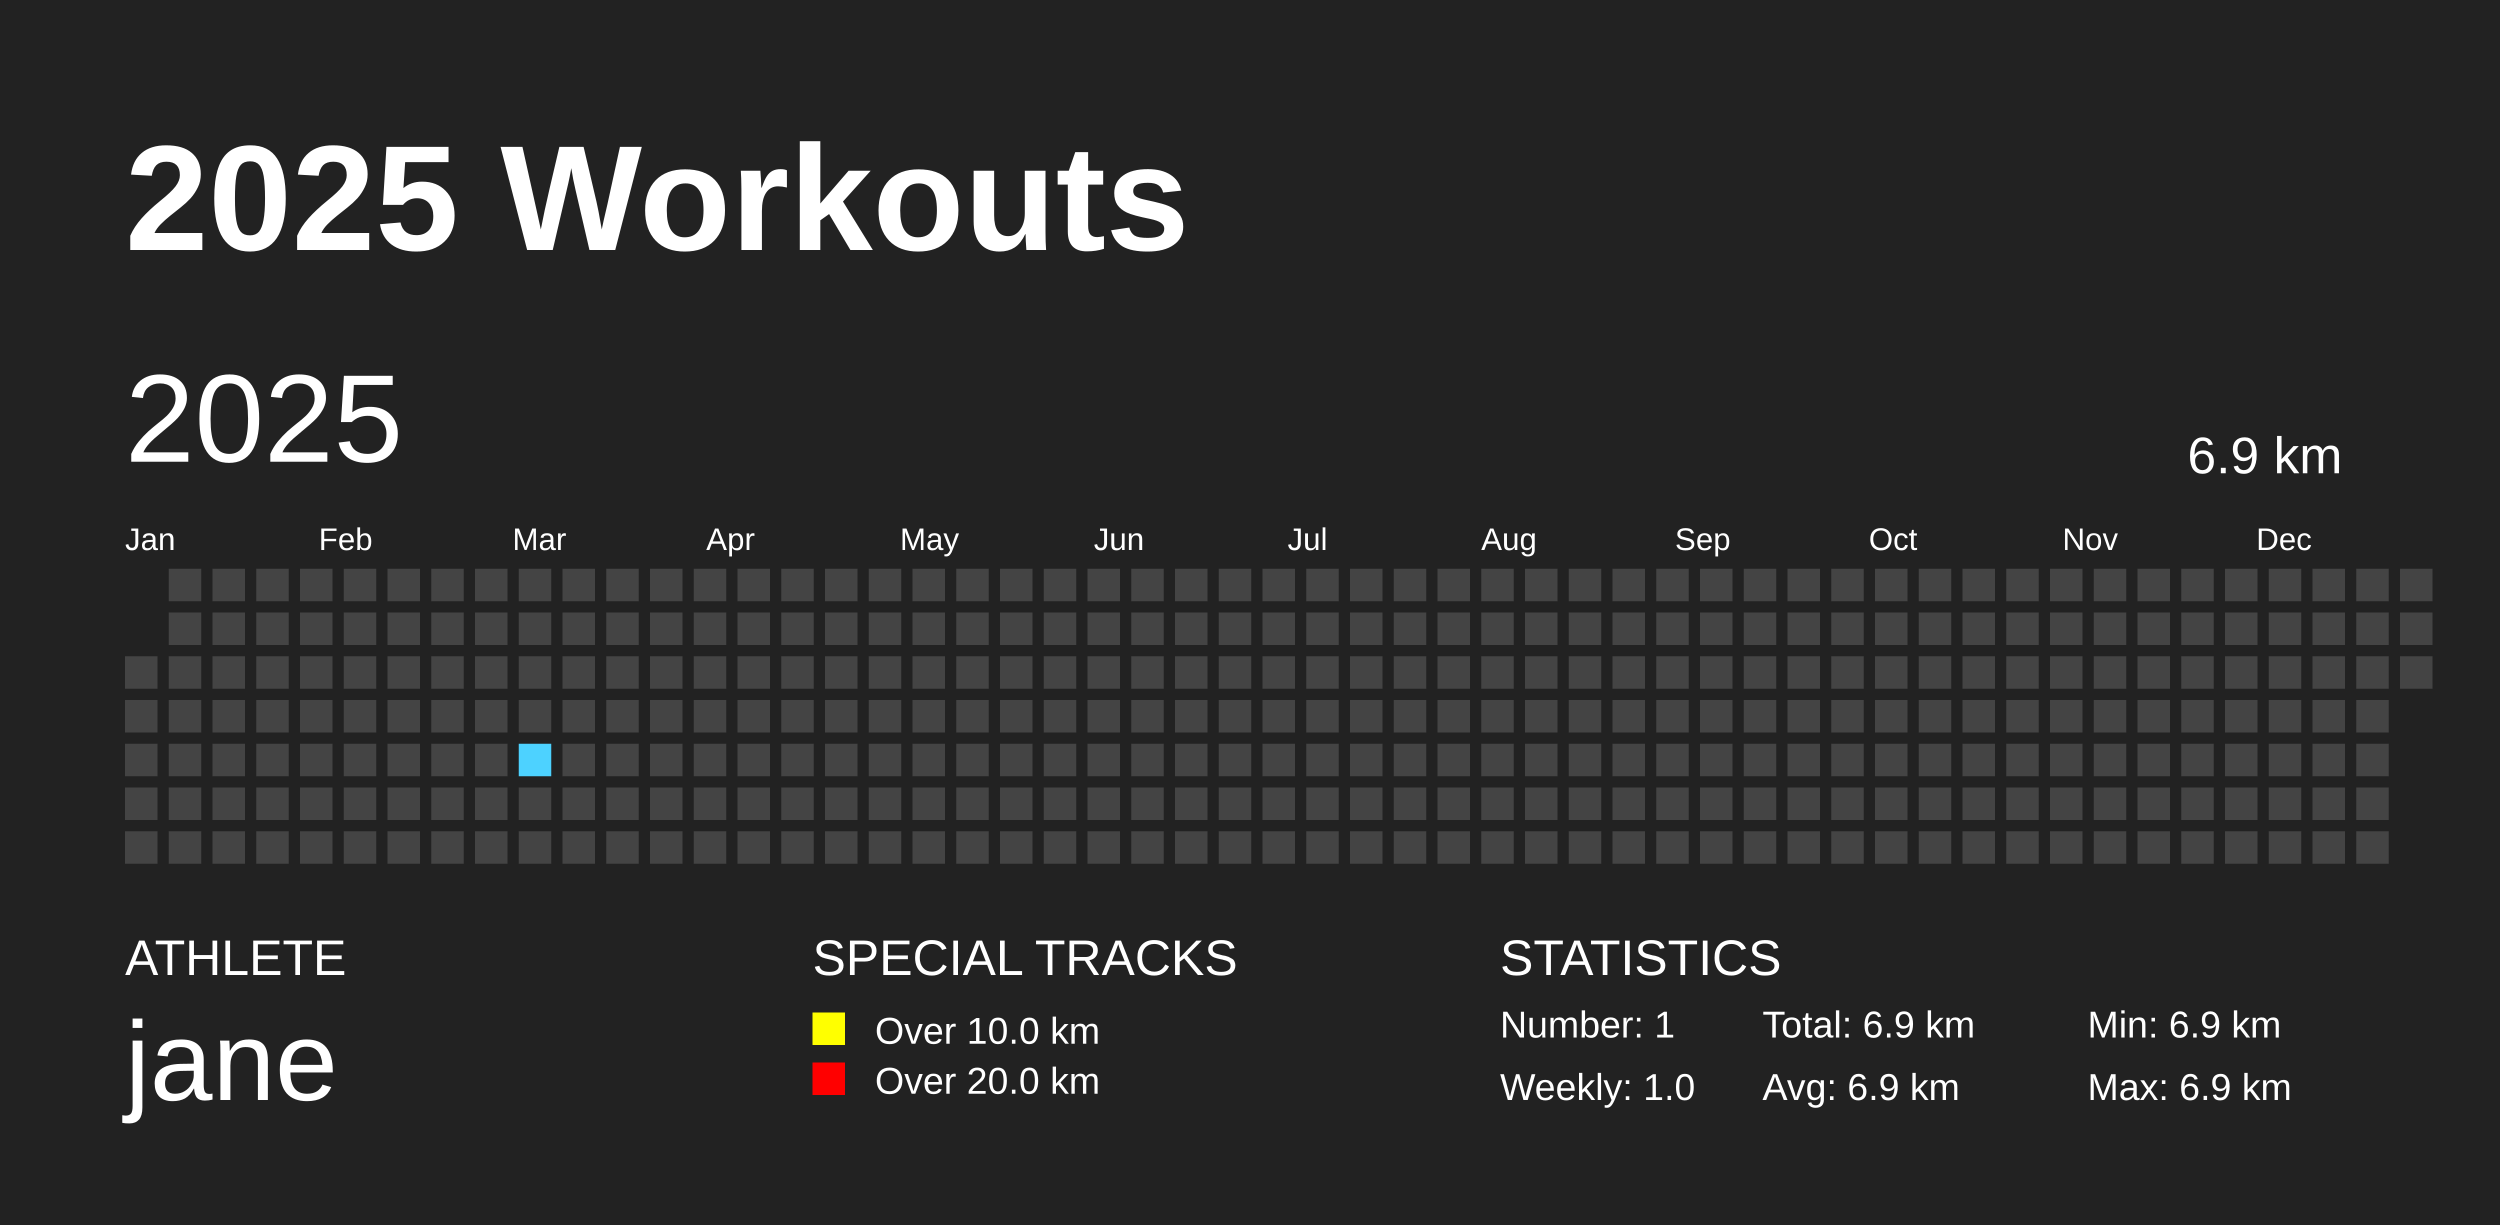
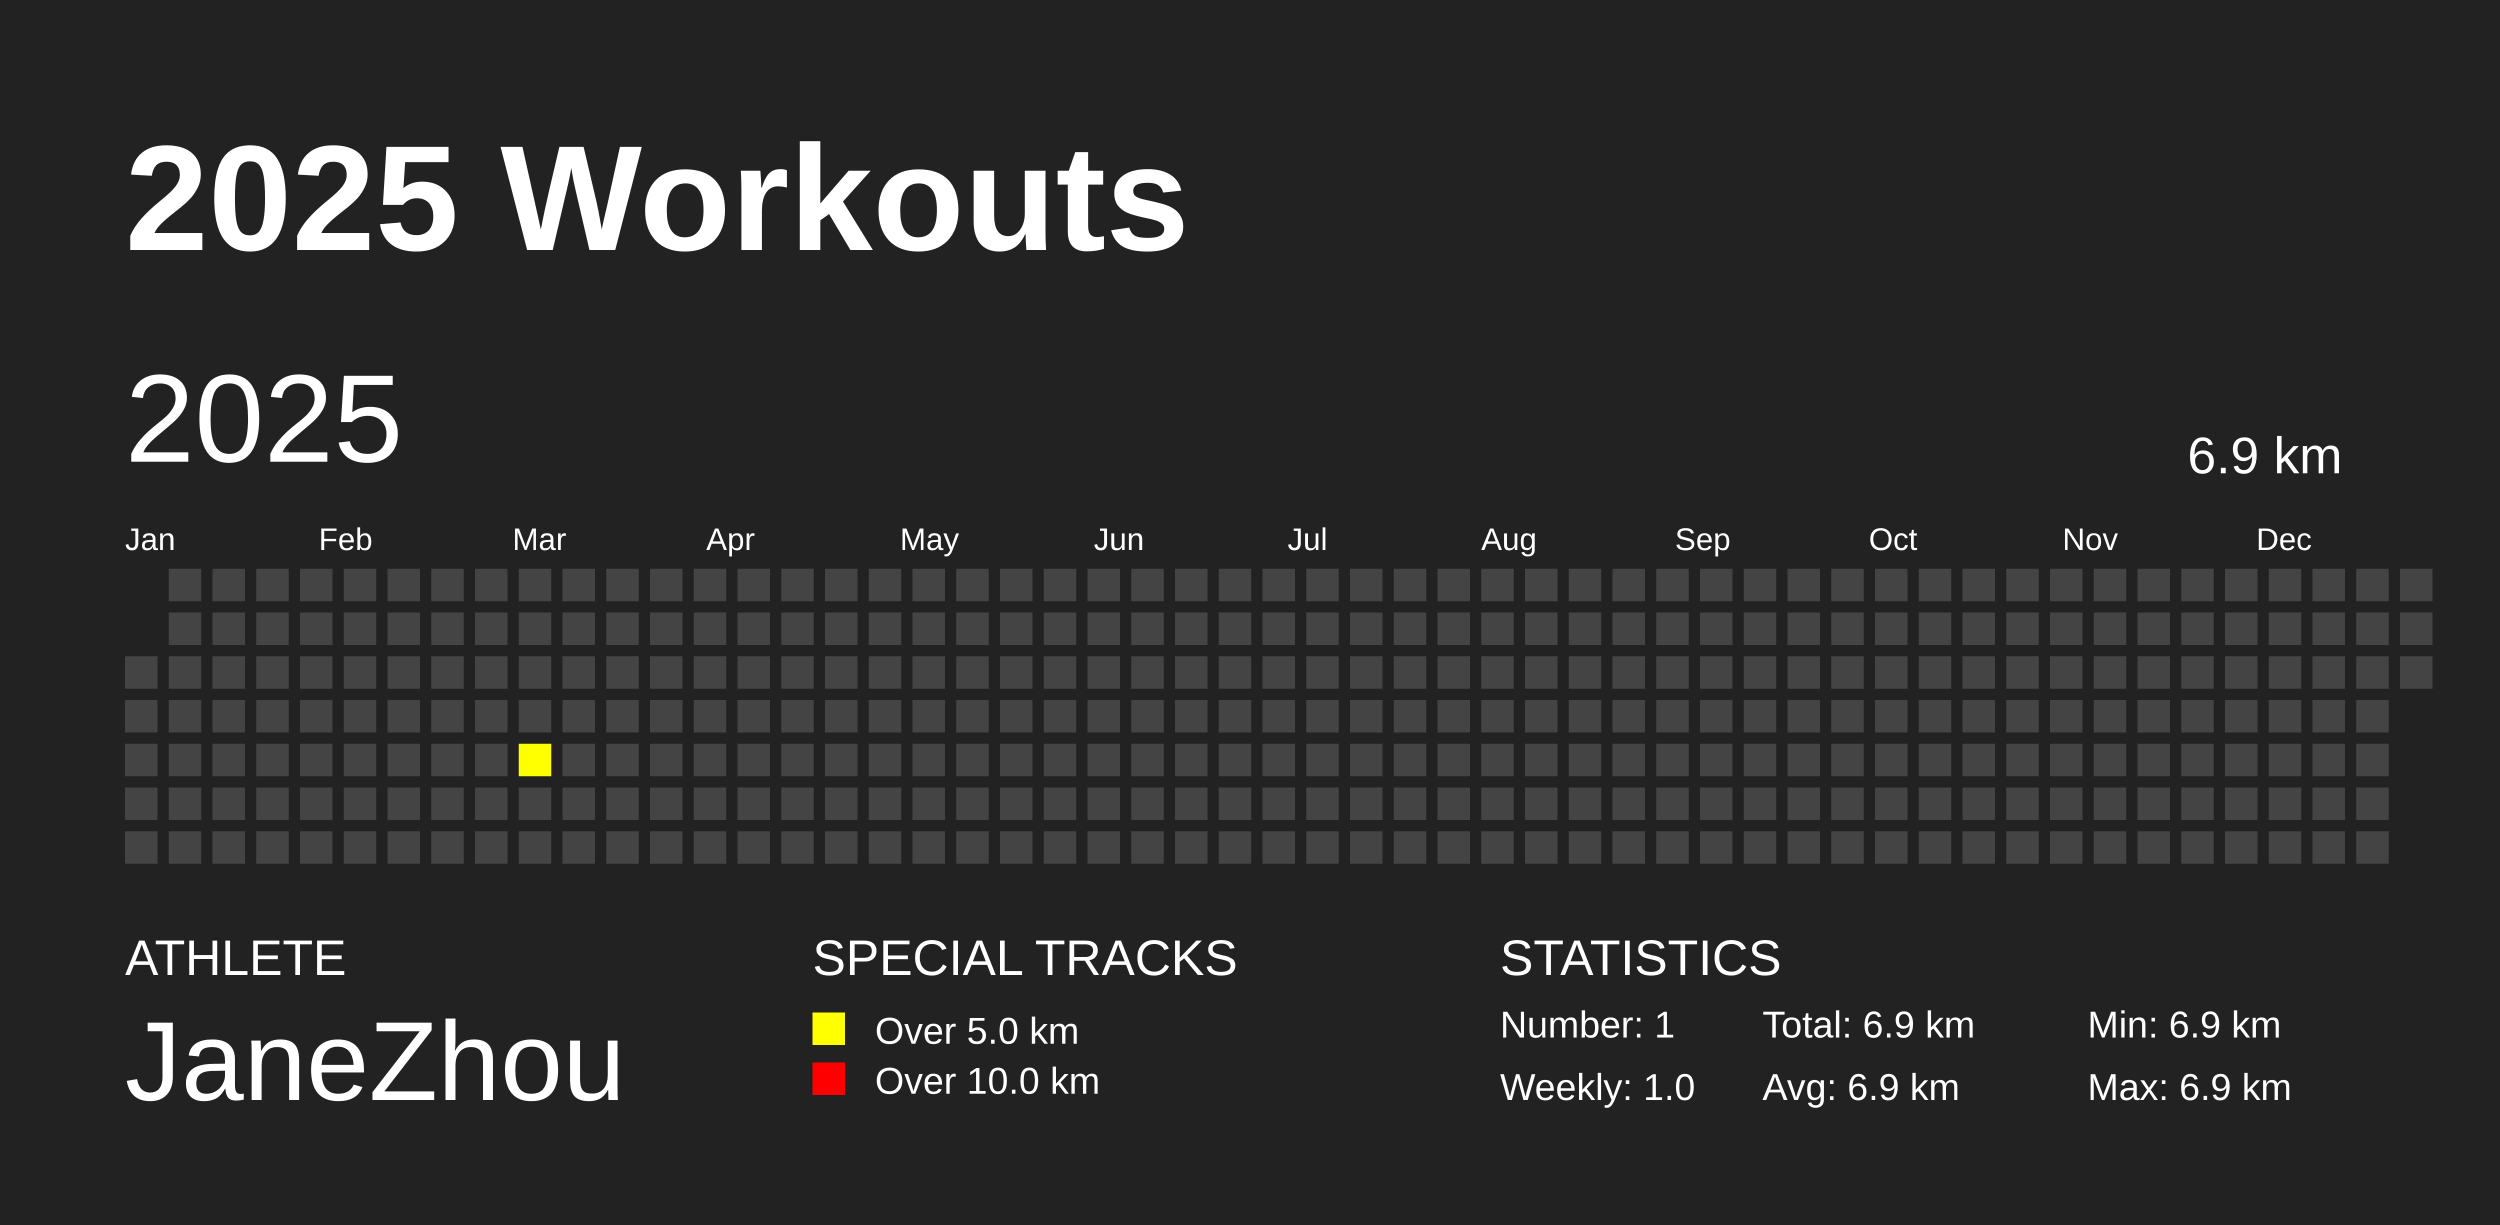
<svg xmlns="http://www.w3.org/2000/svg" baseProfile="full" height="98mm" version="1.1" viewBox="0,0,200,98" width="200mm">
  <defs />
  <rect fill="#222222" height="98" width="200" x="0" y="0" />
  <text fill="#FFFFFF" style="font-size:12px; font-family:Arial; font-weight:bold;" x="10" y="20">2025 Workouts</text>
  <text fill="#FFFFFF" style="font-size:4px; font-family:Arial" x="10" y="78">ATHLETE</text>
-   <text fill="#FFFFFF" style="font-size:9px; font-family:Arial" x="10" y="88">jane</text>
+   <text fill="#FFFFFF" style="font-size:9px; font-family:Arial" x="10" y="88">JaneZhou</text>
  <text fill="#FFFFFF" style="font-size:4px; font-family:Arial" x="65" y="78">SPECIAL TRACKS</text>
  <rect fill="yellow" height="2.6" width="2.6" x="65" y="81" />
-   <text fill="#FFFFFF" style="font-size:3px; font-family:Arial" x="70" y="83.5">Over 10.0 km</text>
+   <text fill="#FFFFFF" style="font-size:3px; font-family:Arial" x="70" y="83.5">Over 5.0 km</text>
  <rect fill="red" height="2.6" width="2.6" x="65" y="85" />
-   <text fill="#FFFFFF" style="font-size:3px; font-family:Arial" x="70" y="87.5">Over 20.0 km</text>
+   <text fill="#FFFFFF" style="font-size:3px; font-family:Arial" x="70" y="87.5">Over 10.0 km</text>
  <text fill="#FFFFFF" style="font-size:4px; font-family:Arial" x="120" y="78">STATISTICS</text>
  <text fill="#FFFFFF" style="font-size:3px; font-family:Arial" x="120" y="83">Number: 1</text>
  <text fill="#FFFFFF" style="font-size:3px; font-family:Arial" x="120" y="88">Weekly: 1.0</text>
  <text fill="#FFFFFF" style="font-size:3px; font-family:Arial" x="141" y="83">Total: 6.9 km</text>
  <text fill="#FFFFFF" style="font-size:3px; font-family:Arial" x="141" y="88">Avg: 6.9 km</text>
  <text fill="#FFFFFF" style="font-size:3px; font-family:Arial" x="167" y="83">Min: 6.9 km</text>
  <text fill="#FFFFFF" style="font-size:3px; font-family:Arial" x="167" y="88">Max: 6.9 km</text>
  <text dominant-baseline="hanging" fill="#FFFFFF" style="font-size:10.0px; font-family:Arial;" x="10" y="30">2025</text>
  <text dominant-baseline="hanging" fill="#FFFFFF" style="font-size:4.125px; font-family:Arial;" x="175" y="35">6.9 km</text>
  <text fill="#FFFFFF" style="font-size:2.5px; font-family:Arial" x="10.0" y="44">Jan</text>
  <text fill="#FFFFFF" style="font-size:2.5px; font-family:Arial" x="25.5" y="44">Feb</text>
  <text fill="#FFFFFF" style="font-size:2.5px; font-family:Arial" x="41.0" y="44">Mar</text>
  <text fill="#FFFFFF" style="font-size:2.5px; font-family:Arial" x="56.5" y="44">Apr</text>
  <text fill="#FFFFFF" style="font-size:2.5px; font-family:Arial" x="72.0" y="44">May</text>
  <text fill="#FFFFFF" style="font-size:2.5px; font-family:Arial" x="87.5" y="44">Jun</text>
  <text fill="#FFFFFF" style="font-size:2.5px; font-family:Arial" x="103.0" y="44">Jul</text>
  <text fill="#FFFFFF" style="font-size:2.5px; font-family:Arial" x="118.5" y="44">Aug</text>
  <text fill="#FFFFFF" style="font-size:2.5px; font-family:Arial" x="134.0" y="44">Sep</text>
  <text fill="#FFFFFF" style="font-size:2.5px; font-family:Arial" x="149.5" y="44">Oct</text>
  <text fill="#FFFFFF" style="font-size:2.5px; font-family:Arial" x="165.0" y="44">Nov</text>
  <text fill="#FFFFFF" style="font-size:2.5px; font-family:Arial" x="180.5" y="44">Dec</text>
  <rect fill="#444444" height="2.6" width="2.6" x="10.0" y="52.5" />
  <rect fill="#444444" height="2.6" width="2.6" x="10.0" y="56.0" />
  <rect fill="#444444" height="2.6" width="2.6" x="10.0" y="59.5" />
  <rect fill="#444444" height="2.6" width="2.6" x="10.0" y="63.0" />
  <rect fill="#444444" height="2.6" width="2.6" x="10.0" y="66.5" />
  <rect fill="#444444" height="2.6" width="2.6" x="13.5" y="45.5" />
  <rect fill="#444444" height="2.6" width="2.6" x="13.5" y="49.0" />
  <rect fill="#444444" height="2.6" width="2.6" x="13.5" y="52.5" />
  <rect fill="#444444" height="2.6" width="2.6" x="13.5" y="56.0" />
  <rect fill="#444444" height="2.6" width="2.6" x="13.5" y="59.5" />
  <rect fill="#444444" height="2.6" width="2.6" x="13.5" y="63.0" />
  <rect fill="#444444" height="2.6" width="2.6" x="13.5" y="66.5" />
  <rect fill="#444444" height="2.6" width="2.6" x="17.0" y="45.5" />
  <rect fill="#444444" height="2.6" width="2.6" x="17.0" y="49.0" />
  <rect fill="#444444" height="2.6" width="2.6" x="17.0" y="52.5" />
  <rect fill="#444444" height="2.6" width="2.6" x="17.0" y="56.0" />
  <rect fill="#444444" height="2.6" width="2.6" x="17.0" y="59.5" />
  <rect fill="#444444" height="2.6" width="2.6" x="17.0" y="63.0" />
  <rect fill="#444444" height="2.6" width="2.6" x="17.0" y="66.5" />
  <rect fill="#444444" height="2.6" width="2.6" x="20.5" y="45.5" />
  <rect fill="#444444" height="2.6" width="2.6" x="20.5" y="49.0" />
  <rect fill="#444444" height="2.6" width="2.6" x="20.5" y="52.5" />
  <rect fill="#444444" height="2.6" width="2.6" x="20.5" y="56.0" />
  <rect fill="#444444" height="2.6" width="2.6" x="20.5" y="59.5" />
  <rect fill="#444444" height="2.6" width="2.6" x="20.5" y="63.0" />
  <rect fill="#444444" height="2.6" width="2.6" x="20.5" y="66.5" />
  <rect fill="#444444" height="2.6" width="2.6" x="24.0" y="45.5" />
  <rect fill="#444444" height="2.6" width="2.6" x="24.0" y="49.0" />
  <rect fill="#444444" height="2.6" width="2.6" x="24.0" y="52.5" />
  <rect fill="#444444" height="2.6" width="2.6" x="24.0" y="56.0" />
  <rect fill="#444444" height="2.6" width="2.6" x="24.0" y="59.5" />
  <rect fill="#444444" height="2.6" width="2.6" x="24.0" y="63.0" />
  <rect fill="#444444" height="2.6" width="2.6" x="24.0" y="66.5" />
  <rect fill="#444444" height="2.6" width="2.6" x="27.5" y="45.5" />
  <rect fill="#444444" height="2.6" width="2.6" x="27.5" y="49.0" />
  <rect fill="#444444" height="2.6" width="2.6" x="27.5" y="52.5" />
  <rect fill="#444444" height="2.6" width="2.6" x="27.5" y="56.0" />
  <rect fill="#444444" height="2.6" width="2.6" x="27.5" y="59.5" />
  <rect fill="#444444" height="2.6" width="2.6" x="27.5" y="63.0" />
  <rect fill="#444444" height="2.6" width="2.6" x="27.5" y="66.5" />
  <rect fill="#444444" height="2.6" width="2.6" x="31.0" y="45.5" />
  <rect fill="#444444" height="2.6" width="2.6" x="31.0" y="49.0" />
  <rect fill="#444444" height="2.6" width="2.6" x="31.0" y="52.5" />
  <rect fill="#444444" height="2.6" width="2.6" x="31.0" y="56.0" />
  <rect fill="#444444" height="2.6" width="2.6" x="31.0" y="59.5" />
  <rect fill="#444444" height="2.6" width="2.6" x="31.0" y="63.0" />
  <rect fill="#444444" height="2.6" width="2.6" x="31.0" y="66.5" />
  <rect fill="#444444" height="2.6" width="2.6" x="34.5" y="45.5" />
  <rect fill="#444444" height="2.6" width="2.6" x="34.5" y="49.0" />
  <rect fill="#444444" height="2.6" width="2.6" x="34.5" y="52.5" />
  <rect fill="#444444" height="2.6" width="2.6" x="34.5" y="56.0" />
  <rect fill="#444444" height="2.6" width="2.6" x="34.5" y="59.5" />
  <rect fill="#444444" height="2.6" width="2.6" x="34.5" y="63.0" />
  <rect fill="#444444" height="2.6" width="2.6" x="34.5" y="66.5" />
  <rect fill="#444444" height="2.6" width="2.6" x="38.0" y="45.5" />
  <rect fill="#444444" height="2.6" width="2.6" x="38.0" y="49.0" />
  <rect fill="#444444" height="2.6" width="2.6" x="38.0" y="52.5" />
  <rect fill="#444444" height="2.6" width="2.6" x="38.0" y="56.0" />
  <rect fill="#444444" height="2.6" width="2.6" x="38.0" y="59.5" />
  <rect fill="#444444" height="2.6" width="2.6" x="38.0" y="63.0" />
  <rect fill="#444444" height="2.6" width="2.6" x="38.0" y="66.5" />
  <rect fill="#444444" height="2.6" width="2.6" x="41.5" y="45.5" />
  <rect fill="#444444" height="2.6" width="2.6" x="41.5" y="49.0" />
  <rect fill="#444444" height="2.6" width="2.6" x="41.5" y="52.5" />
  <rect fill="#444444" height="2.6" width="2.6" x="41.5" y="56.0" />
-   <rect fill="#4DD2FF" height="2.6" width="2.6" x="41.5" y="59.5" />
+   <rect fill="yellow" height="2.6" width="2.6" x="41.5" y="59.5" />
  <rect fill="#444444" height="2.6" width="2.6" x="41.5" y="63.0" />
  <rect fill="#444444" height="2.6" width="2.6" x="41.5" y="66.5" />
  <rect fill="#444444" height="2.6" width="2.6" x="45.0" y="45.5" />
  <rect fill="#444444" height="2.6" width="2.6" x="45.0" y="49.0" />
  <rect fill="#444444" height="2.6" width="2.6" x="45.0" y="52.5" />
  <rect fill="#444444" height="2.6" width="2.6" x="45.0" y="56.0" />
  <rect fill="#444444" height="2.6" width="2.6" x="45.0" y="59.5" />
  <rect fill="#444444" height="2.6" width="2.6" x="45.0" y="63.0" />
  <rect fill="#444444" height="2.6" width="2.6" x="45.0" y="66.5" />
  <rect fill="#444444" height="2.6" width="2.6" x="48.5" y="45.5" />
  <rect fill="#444444" height="2.6" width="2.6" x="48.5" y="49.0" />
  <rect fill="#444444" height="2.6" width="2.6" x="48.5" y="52.5" />
  <rect fill="#444444" height="2.6" width="2.6" x="48.5" y="56.0" />
  <rect fill="#444444" height="2.6" width="2.6" x="48.5" y="59.5" />
  <rect fill="#444444" height="2.6" width="2.6" x="48.5" y="63.0" />
  <rect fill="#444444" height="2.6" width="2.6" x="48.5" y="66.5" />
  <rect fill="#444444" height="2.6" width="2.6" x="52.0" y="45.5" />
  <rect fill="#444444" height="2.6" width="2.6" x="52.0" y="49.0" />
  <rect fill="#444444" height="2.6" width="2.6" x="52.0" y="52.5" />
  <rect fill="#444444" height="2.6" width="2.6" x="52.0" y="56.0" />
  <rect fill="#444444" height="2.6" width="2.6" x="52.0" y="59.5" />
  <rect fill="#444444" height="2.6" width="2.6" x="52.0" y="63.0" />
  <rect fill="#444444" height="2.6" width="2.6" x="52.0" y="66.5" />
  <rect fill="#444444" height="2.6" width="2.6" x="55.5" y="45.5" />
  <rect fill="#444444" height="2.6" width="2.6" x="55.5" y="49.0" />
  <rect fill="#444444" height="2.6" width="2.6" x="55.5" y="52.5" />
  <rect fill="#444444" height="2.6" width="2.6" x="55.5" y="56.0" />
  <rect fill="#444444" height="2.6" width="2.6" x="55.5" y="59.5" />
  <rect fill="#444444" height="2.6" width="2.6" x="55.5" y="63.0" />
  <rect fill="#444444" height="2.6" width="2.6" x="55.5" y="66.5" />
  <rect fill="#444444" height="2.6" width="2.6" x="59.0" y="45.5" />
  <rect fill="#444444" height="2.6" width="2.6" x="59.0" y="49.0" />
  <rect fill="#444444" height="2.6" width="2.6" x="59.0" y="52.5" />
  <rect fill="#444444" height="2.6" width="2.6" x="59.0" y="56.0" />
  <rect fill="#444444" height="2.6" width="2.6" x="59.0" y="59.5" />
  <rect fill="#444444" height="2.6" width="2.6" x="59.0" y="63.0" />
  <rect fill="#444444" height="2.6" width="2.6" x="59.0" y="66.5" />
  <rect fill="#444444" height="2.6" width="2.6" x="62.5" y="45.5" />
  <rect fill="#444444" height="2.6" width="2.6" x="62.5" y="49.0" />
  <rect fill="#444444" height="2.6" width="2.6" x="62.5" y="52.5" />
  <rect fill="#444444" height="2.6" width="2.6" x="62.5" y="56.0" />
  <rect fill="#444444" height="2.6" width="2.6" x="62.5" y="59.5" />
  <rect fill="#444444" height="2.6" width="2.6" x="62.5" y="63.0" />
  <rect fill="#444444" height="2.6" width="2.6" x="62.5" y="66.5" />
  <rect fill="#444444" height="2.6" width="2.6" x="66.0" y="45.5" />
  <rect fill="#444444" height="2.6" width="2.6" x="66.0" y="49.0" />
  <rect fill="#444444" height="2.6" width="2.6" x="66.0" y="52.5" />
  <rect fill="#444444" height="2.6" width="2.6" x="66.0" y="56.0" />
  <rect fill="#444444" height="2.6" width="2.6" x="66.0" y="59.5" />
  <rect fill="#444444" height="2.6" width="2.6" x="66.0" y="63.0" />
  <rect fill="#444444" height="2.6" width="2.6" x="66.0" y="66.5" />
  <rect fill="#444444" height="2.6" width="2.6" x="69.5" y="45.5" />
  <rect fill="#444444" height="2.6" width="2.6" x="69.5" y="49.0" />
  <rect fill="#444444" height="2.6" width="2.6" x="69.5" y="52.5" />
  <rect fill="#444444" height="2.6" width="2.6" x="69.5" y="56.0" />
  <rect fill="#444444" height="2.6" width="2.6" x="69.5" y="59.5" />
  <rect fill="#444444" height="2.6" width="2.6" x="69.5" y="63.0" />
  <rect fill="#444444" height="2.6" width="2.6" x="69.5" y="66.5" />
  <rect fill="#444444" height="2.6" width="2.6" x="73.0" y="45.5" />
  <rect fill="#444444" height="2.6" width="2.6" x="73.0" y="49.0" />
  <rect fill="#444444" height="2.6" width="2.6" x="73.0" y="52.5" />
  <rect fill="#444444" height="2.6" width="2.6" x="73.0" y="56.0" />
  <rect fill="#444444" height="2.6" width="2.6" x="73.0" y="59.5" />
  <rect fill="#444444" height="2.6" width="2.6" x="73.0" y="63.0" />
  <rect fill="#444444" height="2.6" width="2.6" x="73.0" y="66.5" />
  <rect fill="#444444" height="2.6" width="2.6" x="76.5" y="45.5" />
  <rect fill="#444444" height="2.6" width="2.6" x="76.5" y="49.0" />
  <rect fill="#444444" height="2.6" width="2.6" x="76.5" y="52.5" />
  <rect fill="#444444" height="2.6" width="2.6" x="76.5" y="56.0" />
  <rect fill="#444444" height="2.6" width="2.6" x="76.5" y="59.5" />
  <rect fill="#444444" height="2.6" width="2.6" x="76.5" y="63.0" />
  <rect fill="#444444" height="2.6" width="2.6" x="76.5" y="66.5" />
  <rect fill="#444444" height="2.6" width="2.6" x="80.0" y="45.5" />
  <rect fill="#444444" height="2.6" width="2.6" x="80.0" y="49.0" />
  <rect fill="#444444" height="2.6" width="2.6" x="80.0" y="52.5" />
  <rect fill="#444444" height="2.6" width="2.6" x="80.0" y="56.0" />
  <rect fill="#444444" height="2.6" width="2.6" x="80.0" y="59.5" />
  <rect fill="#444444" height="2.6" width="2.6" x="80.0" y="63.0" />
  <rect fill="#444444" height="2.6" width="2.6" x="80.0" y="66.5" />
  <rect fill="#444444" height="2.6" width="2.6" x="83.5" y="45.5" />
  <rect fill="#444444" height="2.6" width="2.6" x="83.5" y="49.0" />
  <rect fill="#444444" height="2.6" width="2.6" x="83.5" y="52.5" />
  <rect fill="#444444" height="2.6" width="2.6" x="83.5" y="56.0" />
  <rect fill="#444444" height="2.6" width="2.6" x="83.5" y="59.5" />
  <rect fill="#444444" height="2.6" width="2.6" x="83.5" y="63.0" />
  <rect fill="#444444" height="2.6" width="2.6" x="83.5" y="66.5" />
  <rect fill="#444444" height="2.6" width="2.6" x="87.0" y="45.5" />
  <rect fill="#444444" height="2.6" width="2.6" x="87.0" y="49.0" />
  <rect fill="#444444" height="2.6" width="2.6" x="87.0" y="52.5" />
  <rect fill="#444444" height="2.6" width="2.6" x="87.0" y="56.0" />
  <rect fill="#444444" height="2.6" width="2.6" x="87.0" y="59.5" />
  <rect fill="#444444" height="2.6" width="2.6" x="87.0" y="63.0" />
  <rect fill="#444444" height="2.6" width="2.6" x="87.0" y="66.5" />
  <rect fill="#444444" height="2.6" width="2.6" x="90.5" y="45.5" />
  <rect fill="#444444" height="2.6" width="2.6" x="90.5" y="49.0" />
  <rect fill="#444444" height="2.6" width="2.6" x="90.5" y="52.5" />
  <rect fill="#444444" height="2.6" width="2.6" x="90.5" y="56.0" />
  <rect fill="#444444" height="2.6" width="2.6" x="90.5" y="59.5" />
  <rect fill="#444444" height="2.6" width="2.6" x="90.5" y="63.0" />
  <rect fill="#444444" height="2.6" width="2.6" x="90.5" y="66.5" />
  <rect fill="#444444" height="2.6" width="2.6" x="94.0" y="45.5" />
  <rect fill="#444444" height="2.6" width="2.6" x="94.0" y="49.0" />
  <rect fill="#444444" height="2.6" width="2.6" x="94.0" y="52.5" />
  <rect fill="#444444" height="2.6" width="2.6" x="94.0" y="56.0" />
  <rect fill="#444444" height="2.6" width="2.6" x="94.0" y="59.5" />
  <rect fill="#444444" height="2.6" width="2.6" x="94.0" y="63.0" />
  <rect fill="#444444" height="2.6" width="2.6" x="94.0" y="66.5" />
  <rect fill="#444444" height="2.6" width="2.6" x="97.5" y="45.5" />
  <rect fill="#444444" height="2.6" width="2.6" x="97.5" y="49.0" />
  <rect fill="#444444" height="2.6" width="2.6" x="97.5" y="52.5" />
  <rect fill="#444444" height="2.6" width="2.6" x="97.5" y="56.0" />
  <rect fill="#444444" height="2.6" width="2.6" x="97.5" y="59.5" />
  <rect fill="#444444" height="2.6" width="2.6" x="97.5" y="63.0" />
  <rect fill="#444444" height="2.6" width="2.6" x="97.5" y="66.5" />
  <rect fill="#444444" height="2.6" width="2.6" x="101.0" y="45.5" />
  <rect fill="#444444" height="2.6" width="2.6" x="101.0" y="49.0" />
  <rect fill="#444444" height="2.6" width="2.6" x="101.0" y="52.5" />
  <rect fill="#444444" height="2.6" width="2.6" x="101.0" y="56.0" />
  <rect fill="#444444" height="2.6" width="2.6" x="101.0" y="59.5" />
  <rect fill="#444444" height="2.6" width="2.6" x="101.0" y="63.0" />
  <rect fill="#444444" height="2.6" width="2.6" x="101.0" y="66.5" />
  <rect fill="#444444" height="2.6" width="2.6" x="104.5" y="45.5" />
  <rect fill="#444444" height="2.6" width="2.6" x="104.5" y="49.0" />
  <rect fill="#444444" height="2.6" width="2.6" x="104.5" y="52.5" />
  <rect fill="#444444" height="2.6" width="2.6" x="104.5" y="56.0" />
  <rect fill="#444444" height="2.6" width="2.6" x="104.5" y="59.5" />
  <rect fill="#444444" height="2.6" width="2.6" x="104.5" y="63.0" />
  <rect fill="#444444" height="2.6" width="2.6" x="104.5" y="66.5" />
  <rect fill="#444444" height="2.6" width="2.6" x="108.0" y="45.5" />
  <rect fill="#444444" height="2.6" width="2.6" x="108.0" y="49.0" />
  <rect fill="#444444" height="2.6" width="2.6" x="108.0" y="52.5" />
  <rect fill="#444444" height="2.6" width="2.6" x="108.0" y="56.0" />
  <rect fill="#444444" height="2.6" width="2.6" x="108.0" y="59.5" />
  <rect fill="#444444" height="2.6" width="2.6" x="108.0" y="63.0" />
  <rect fill="#444444" height="2.6" width="2.6" x="108.0" y="66.5" />
  <rect fill="#444444" height="2.6" width="2.6" x="111.5" y="45.5" />
  <rect fill="#444444" height="2.6" width="2.6" x="111.5" y="49.0" />
  <rect fill="#444444" height="2.6" width="2.6" x="111.5" y="52.5" />
  <rect fill="#444444" height="2.6" width="2.6" x="111.5" y="56.0" />
  <rect fill="#444444" height="2.6" width="2.6" x="111.5" y="59.5" />
  <rect fill="#444444" height="2.6" width="2.6" x="111.5" y="63.0" />
  <rect fill="#444444" height="2.6" width="2.6" x="111.5" y="66.5" />
  <rect fill="#444444" height="2.6" width="2.6" x="115.0" y="45.5" />
  <rect fill="#444444" height="2.6" width="2.6" x="115.0" y="49.0" />
  <rect fill="#444444" height="2.6" width="2.6" x="115.0" y="52.5" />
  <rect fill="#444444" height="2.6" width="2.6" x="115.0" y="56.0" />
  <rect fill="#444444" height="2.6" width="2.6" x="115.0" y="59.5" />
  <rect fill="#444444" height="2.6" width="2.6" x="115.0" y="63.0" />
  <rect fill="#444444" height="2.6" width="2.6" x="115.0" y="66.5" />
  <rect fill="#444444" height="2.6" width="2.6" x="118.5" y="45.5" />
  <rect fill="#444444" height="2.6" width="2.6" x="118.5" y="49.0" />
  <rect fill="#444444" height="2.6" width="2.6" x="118.5" y="52.5" />
  <rect fill="#444444" height="2.6" width="2.6" x="118.5" y="56.0" />
  <rect fill="#444444" height="2.6" width="2.6" x="118.5" y="59.5" />
  <rect fill="#444444" height="2.6" width="2.6" x="118.5" y="63.0" />
  <rect fill="#444444" height="2.6" width="2.6" x="118.5" y="66.5" />
  <rect fill="#444444" height="2.6" width="2.6" x="122.0" y="45.5" />
  <rect fill="#444444" height="2.6" width="2.6" x="122.0" y="49.0" />
  <rect fill="#444444" height="2.6" width="2.6" x="122.0" y="52.5" />
  <rect fill="#444444" height="2.6" width="2.6" x="122.0" y="56.0" />
  <rect fill="#444444" height="2.6" width="2.6" x="122.0" y="59.5" />
  <rect fill="#444444" height="2.6" width="2.6" x="122.0" y="63.0" />
  <rect fill="#444444" height="2.6" width="2.6" x="122.0" y="66.5" />
  <rect fill="#444444" height="2.6" width="2.6" x="125.5" y="45.5" />
  <rect fill="#444444" height="2.6" width="2.6" x="125.5" y="49.0" />
  <rect fill="#444444" height="2.6" width="2.6" x="125.5" y="52.5" />
  <rect fill="#444444" height="2.6" width="2.6" x="125.5" y="56.0" />
  <rect fill="#444444" height="2.6" width="2.6" x="125.5" y="59.5" />
  <rect fill="#444444" height="2.6" width="2.6" x="125.5" y="63.0" />
  <rect fill="#444444" height="2.6" width="2.6" x="125.5" y="66.5" />
  <rect fill="#444444" height="2.6" width="2.6" x="129.0" y="45.5" />
  <rect fill="#444444" height="2.6" width="2.6" x="129.0" y="49.0" />
  <rect fill="#444444" height="2.6" width="2.6" x="129.0" y="52.5" />
  <rect fill="#444444" height="2.6" width="2.6" x="129.0" y="56.0" />
  <rect fill="#444444" height="2.6" width="2.6" x="129.0" y="59.5" />
  <rect fill="#444444" height="2.6" width="2.6" x="129.0" y="63.0" />
  <rect fill="#444444" height="2.6" width="2.6" x="129.0" y="66.5" />
  <rect fill="#444444" height="2.6" width="2.6" x="132.5" y="45.5" />
  <rect fill="#444444" height="2.6" width="2.6" x="132.5" y="49.0" />
  <rect fill="#444444" height="2.6" width="2.6" x="132.5" y="52.5" />
  <rect fill="#444444" height="2.6" width="2.6" x="132.5" y="56.0" />
  <rect fill="#444444" height="2.6" width="2.6" x="132.5" y="59.5" />
  <rect fill="#444444" height="2.6" width="2.6" x="132.5" y="63.0" />
  <rect fill="#444444" height="2.6" width="2.6" x="132.5" y="66.5" />
  <rect fill="#444444" height="2.6" width="2.6" x="136.0" y="45.5" />
  <rect fill="#444444" height="2.6" width="2.6" x="136.0" y="49.0" />
  <rect fill="#444444" height="2.6" width="2.6" x="136.0" y="52.5" />
  <rect fill="#444444" height="2.6" width="2.6" x="136.0" y="56.0" />
  <rect fill="#444444" height="2.6" width="2.6" x="136.0" y="59.5" />
  <rect fill="#444444" height="2.6" width="2.6" x="136.0" y="63.0" />
  <rect fill="#444444" height="2.6" width="2.6" x="136.0" y="66.5" />
  <rect fill="#444444" height="2.6" width="2.6" x="139.5" y="45.5" />
  <rect fill="#444444" height="2.6" width="2.6" x="139.5" y="49.0" />
  <rect fill="#444444" height="2.6" width="2.6" x="139.5" y="52.5" />
  <rect fill="#444444" height="2.6" width="2.6" x="139.5" y="56.0" />
  <rect fill="#444444" height="2.6" width="2.6" x="139.5" y="59.5" />
  <rect fill="#444444" height="2.6" width="2.6" x="139.5" y="63.0" />
  <rect fill="#444444" height="2.6" width="2.6" x="139.5" y="66.5" />
  <rect fill="#444444" height="2.6" width="2.6" x="143.0" y="45.5" />
  <rect fill="#444444" height="2.6" width="2.6" x="143.0" y="49.0" />
  <rect fill="#444444" height="2.6" width="2.6" x="143.0" y="52.5" />
  <rect fill="#444444" height="2.6" width="2.6" x="143.0" y="56.0" />
  <rect fill="#444444" height="2.6" width="2.6" x="143.0" y="59.5" />
  <rect fill="#444444" height="2.6" width="2.6" x="143.0" y="63.0" />
  <rect fill="#444444" height="2.6" width="2.6" x="143.0" y="66.5" />
  <rect fill="#444444" height="2.6" width="2.6" x="146.5" y="45.5" />
  <rect fill="#444444" height="2.6" width="2.6" x="146.5" y="49.0" />
  <rect fill="#444444" height="2.6" width="2.6" x="146.5" y="52.5" />
  <rect fill="#444444" height="2.6" width="2.6" x="146.5" y="56.0" />
  <rect fill="#444444" height="2.6" width="2.6" x="146.5" y="59.5" />
  <rect fill="#444444" height="2.6" width="2.6" x="146.5" y="63.0" />
  <rect fill="#444444" height="2.6" width="2.6" x="146.5" y="66.5" />
  <rect fill="#444444" height="2.6" width="2.6" x="150.0" y="45.5" />
  <rect fill="#444444" height="2.6" width="2.6" x="150.0" y="49.0" />
  <rect fill="#444444" height="2.6" width="2.6" x="150.0" y="52.5" />
  <rect fill="#444444" height="2.6" width="2.6" x="150.0" y="56.0" />
  <rect fill="#444444" height="2.6" width="2.6" x="150.0" y="59.5" />
  <rect fill="#444444" height="2.6" width="2.6" x="150.0" y="63.0" />
  <rect fill="#444444" height="2.6" width="2.6" x="150.0" y="66.5" />
  <rect fill="#444444" height="2.6" width="2.6" x="153.5" y="45.5" />
  <rect fill="#444444" height="2.6" width="2.6" x="153.5" y="49.0" />
  <rect fill="#444444" height="2.6" width="2.6" x="153.5" y="52.5" />
  <rect fill="#444444" height="2.6" width="2.6" x="153.5" y="56.0" />
  <rect fill="#444444" height="2.6" width="2.6" x="153.5" y="59.5" />
  <rect fill="#444444" height="2.6" width="2.6" x="153.5" y="63.0" />
  <rect fill="#444444" height="2.6" width="2.6" x="153.5" y="66.5" />
  <rect fill="#444444" height="2.6" width="2.6" x="157.0" y="45.5" />
  <rect fill="#444444" height="2.6" width="2.6" x="157.0" y="49.0" />
  <rect fill="#444444" height="2.6" width="2.6" x="157.0" y="52.5" />
  <rect fill="#444444" height="2.6" width="2.6" x="157.0" y="56.0" />
  <rect fill="#444444" height="2.6" width="2.6" x="157.0" y="59.5" />
  <rect fill="#444444" height="2.6" width="2.6" x="157.0" y="63.0" />
  <rect fill="#444444" height="2.6" width="2.6" x="157.0" y="66.5" />
  <rect fill="#444444" height="2.6" width="2.6" x="160.5" y="45.5" />
  <rect fill="#444444" height="2.6" width="2.6" x="160.5" y="49.0" />
  <rect fill="#444444" height="2.6" width="2.6" x="160.5" y="52.5" />
  <rect fill="#444444" height="2.6" width="2.6" x="160.5" y="56.0" />
  <rect fill="#444444" height="2.6" width="2.6" x="160.5" y="59.5" />
  <rect fill="#444444" height="2.6" width="2.6" x="160.5" y="63.0" />
  <rect fill="#444444" height="2.6" width="2.6" x="160.5" y="66.5" />
  <rect fill="#444444" height="2.6" width="2.6" x="164.0" y="45.5" />
  <rect fill="#444444" height="2.6" width="2.6" x="164.0" y="49.0" />
  <rect fill="#444444" height="2.6" width="2.6" x="164.0" y="52.5" />
  <rect fill="#444444" height="2.6" width="2.6" x="164.0" y="56.0" />
  <rect fill="#444444" height="2.6" width="2.6" x="164.0" y="59.5" />
  <rect fill="#444444" height="2.6" width="2.6" x="164.0" y="63.0" />
  <rect fill="#444444" height="2.6" width="2.6" x="164.0" y="66.5" />
  <rect fill="#444444" height="2.6" width="2.6" x="167.5" y="45.5" />
  <rect fill="#444444" height="2.6" width="2.6" x="167.5" y="49.0" />
  <rect fill="#444444" height="2.6" width="2.6" x="167.5" y="52.5" />
  <rect fill="#444444" height="2.6" width="2.6" x="167.5" y="56.0" />
  <rect fill="#444444" height="2.6" width="2.6" x="167.5" y="59.5" />
  <rect fill="#444444" height="2.6" width="2.6" x="167.5" y="63.0" />
  <rect fill="#444444" height="2.6" width="2.6" x="167.5" y="66.5" />
  <rect fill="#444444" height="2.6" width="2.6" x="171.0" y="45.5" />
  <rect fill="#444444" height="2.6" width="2.6" x="171.0" y="49.0" />
  <rect fill="#444444" height="2.6" width="2.6" x="171.0" y="52.5" />
  <rect fill="#444444" height="2.6" width="2.6" x="171.0" y="56.0" />
  <rect fill="#444444" height="2.6" width="2.6" x="171.0" y="59.5" />
  <rect fill="#444444" height="2.6" width="2.6" x="171.0" y="63.0" />
  <rect fill="#444444" height="2.6" width="2.6" x="171.0" y="66.5" />
  <rect fill="#444444" height="2.6" width="2.6" x="174.5" y="45.5" />
  <rect fill="#444444" height="2.6" width="2.6" x="174.5" y="49.0" />
  <rect fill="#444444" height="2.6" width="2.6" x="174.5" y="52.5" />
  <rect fill="#444444" height="2.6" width="2.6" x="174.5" y="56.0" />
  <rect fill="#444444" height="2.6" width="2.6" x="174.5" y="59.5" />
  <rect fill="#444444" height="2.6" width="2.6" x="174.5" y="63.0" />
  <rect fill="#444444" height="2.6" width="2.6" x="174.5" y="66.5" />
  <rect fill="#444444" height="2.6" width="2.6" x="178.0" y="45.5" />
  <rect fill="#444444" height="2.6" width="2.6" x="178.0" y="49.0" />
  <rect fill="#444444" height="2.6" width="2.6" x="178.0" y="52.5" />
  <rect fill="#444444" height="2.6" width="2.6" x="178.0" y="56.0" />
  <rect fill="#444444" height="2.6" width="2.6" x="178.0" y="59.5" />
  <rect fill="#444444" height="2.6" width="2.6" x="178.0" y="63.0" />
  <rect fill="#444444" height="2.6" width="2.6" x="178.0" y="66.5" />
  <rect fill="#444444" height="2.6" width="2.6" x="181.5" y="45.5" />
  <rect fill="#444444" height="2.6" width="2.6" x="181.5" y="49.0" />
  <rect fill="#444444" height="2.6" width="2.6" x="181.5" y="52.5" />
  <rect fill="#444444" height="2.6" width="2.6" x="181.5" y="56.0" />
  <rect fill="#444444" height="2.6" width="2.6" x="181.5" y="59.5" />
  <rect fill="#444444" height="2.6" width="2.6" x="181.5" y="63.0" />
  <rect fill="#444444" height="2.6" width="2.6" x="181.5" y="66.5" />
  <rect fill="#444444" height="2.6" width="2.6" x="185.0" y="45.5" />
  <rect fill="#444444" height="2.6" width="2.6" x="185.0" y="49.0" />
  <rect fill="#444444" height="2.6" width="2.6" x="185.0" y="52.5" />
  <rect fill="#444444" height="2.6" width="2.6" x="185.0" y="56.0" />
  <rect fill="#444444" height="2.6" width="2.6" x="185.0" y="59.5" />
  <rect fill="#444444" height="2.6" width="2.6" x="185.0" y="63.0" />
  <rect fill="#444444" height="2.6" width="2.6" x="185.0" y="66.5" />
  <rect fill="#444444" height="2.6" width="2.6" x="188.5" y="45.5" />
  <rect fill="#444444" height="2.6" width="2.6" x="188.5" y="49.0" />
  <rect fill="#444444" height="2.6" width="2.6" x="188.5" y="52.5" />
  <rect fill="#444444" height="2.6" width="2.6" x="188.5" y="56.0" />
  <rect fill="#444444" height="2.6" width="2.6" x="188.5" y="59.5" />
  <rect fill="#444444" height="2.6" width="2.6" x="188.5" y="63.0" />
  <rect fill="#444444" height="2.6" width="2.6" x="188.5" y="66.5" />
  <rect fill="#444444" height="2.6" width="2.6" x="192.0" y="45.5" />
  <rect fill="#444444" height="2.6" width="2.6" x="192.0" y="49.0" />
  <rect fill="#444444" height="2.6" width="2.6" x="192.0" y="52.5" />
</svg>
